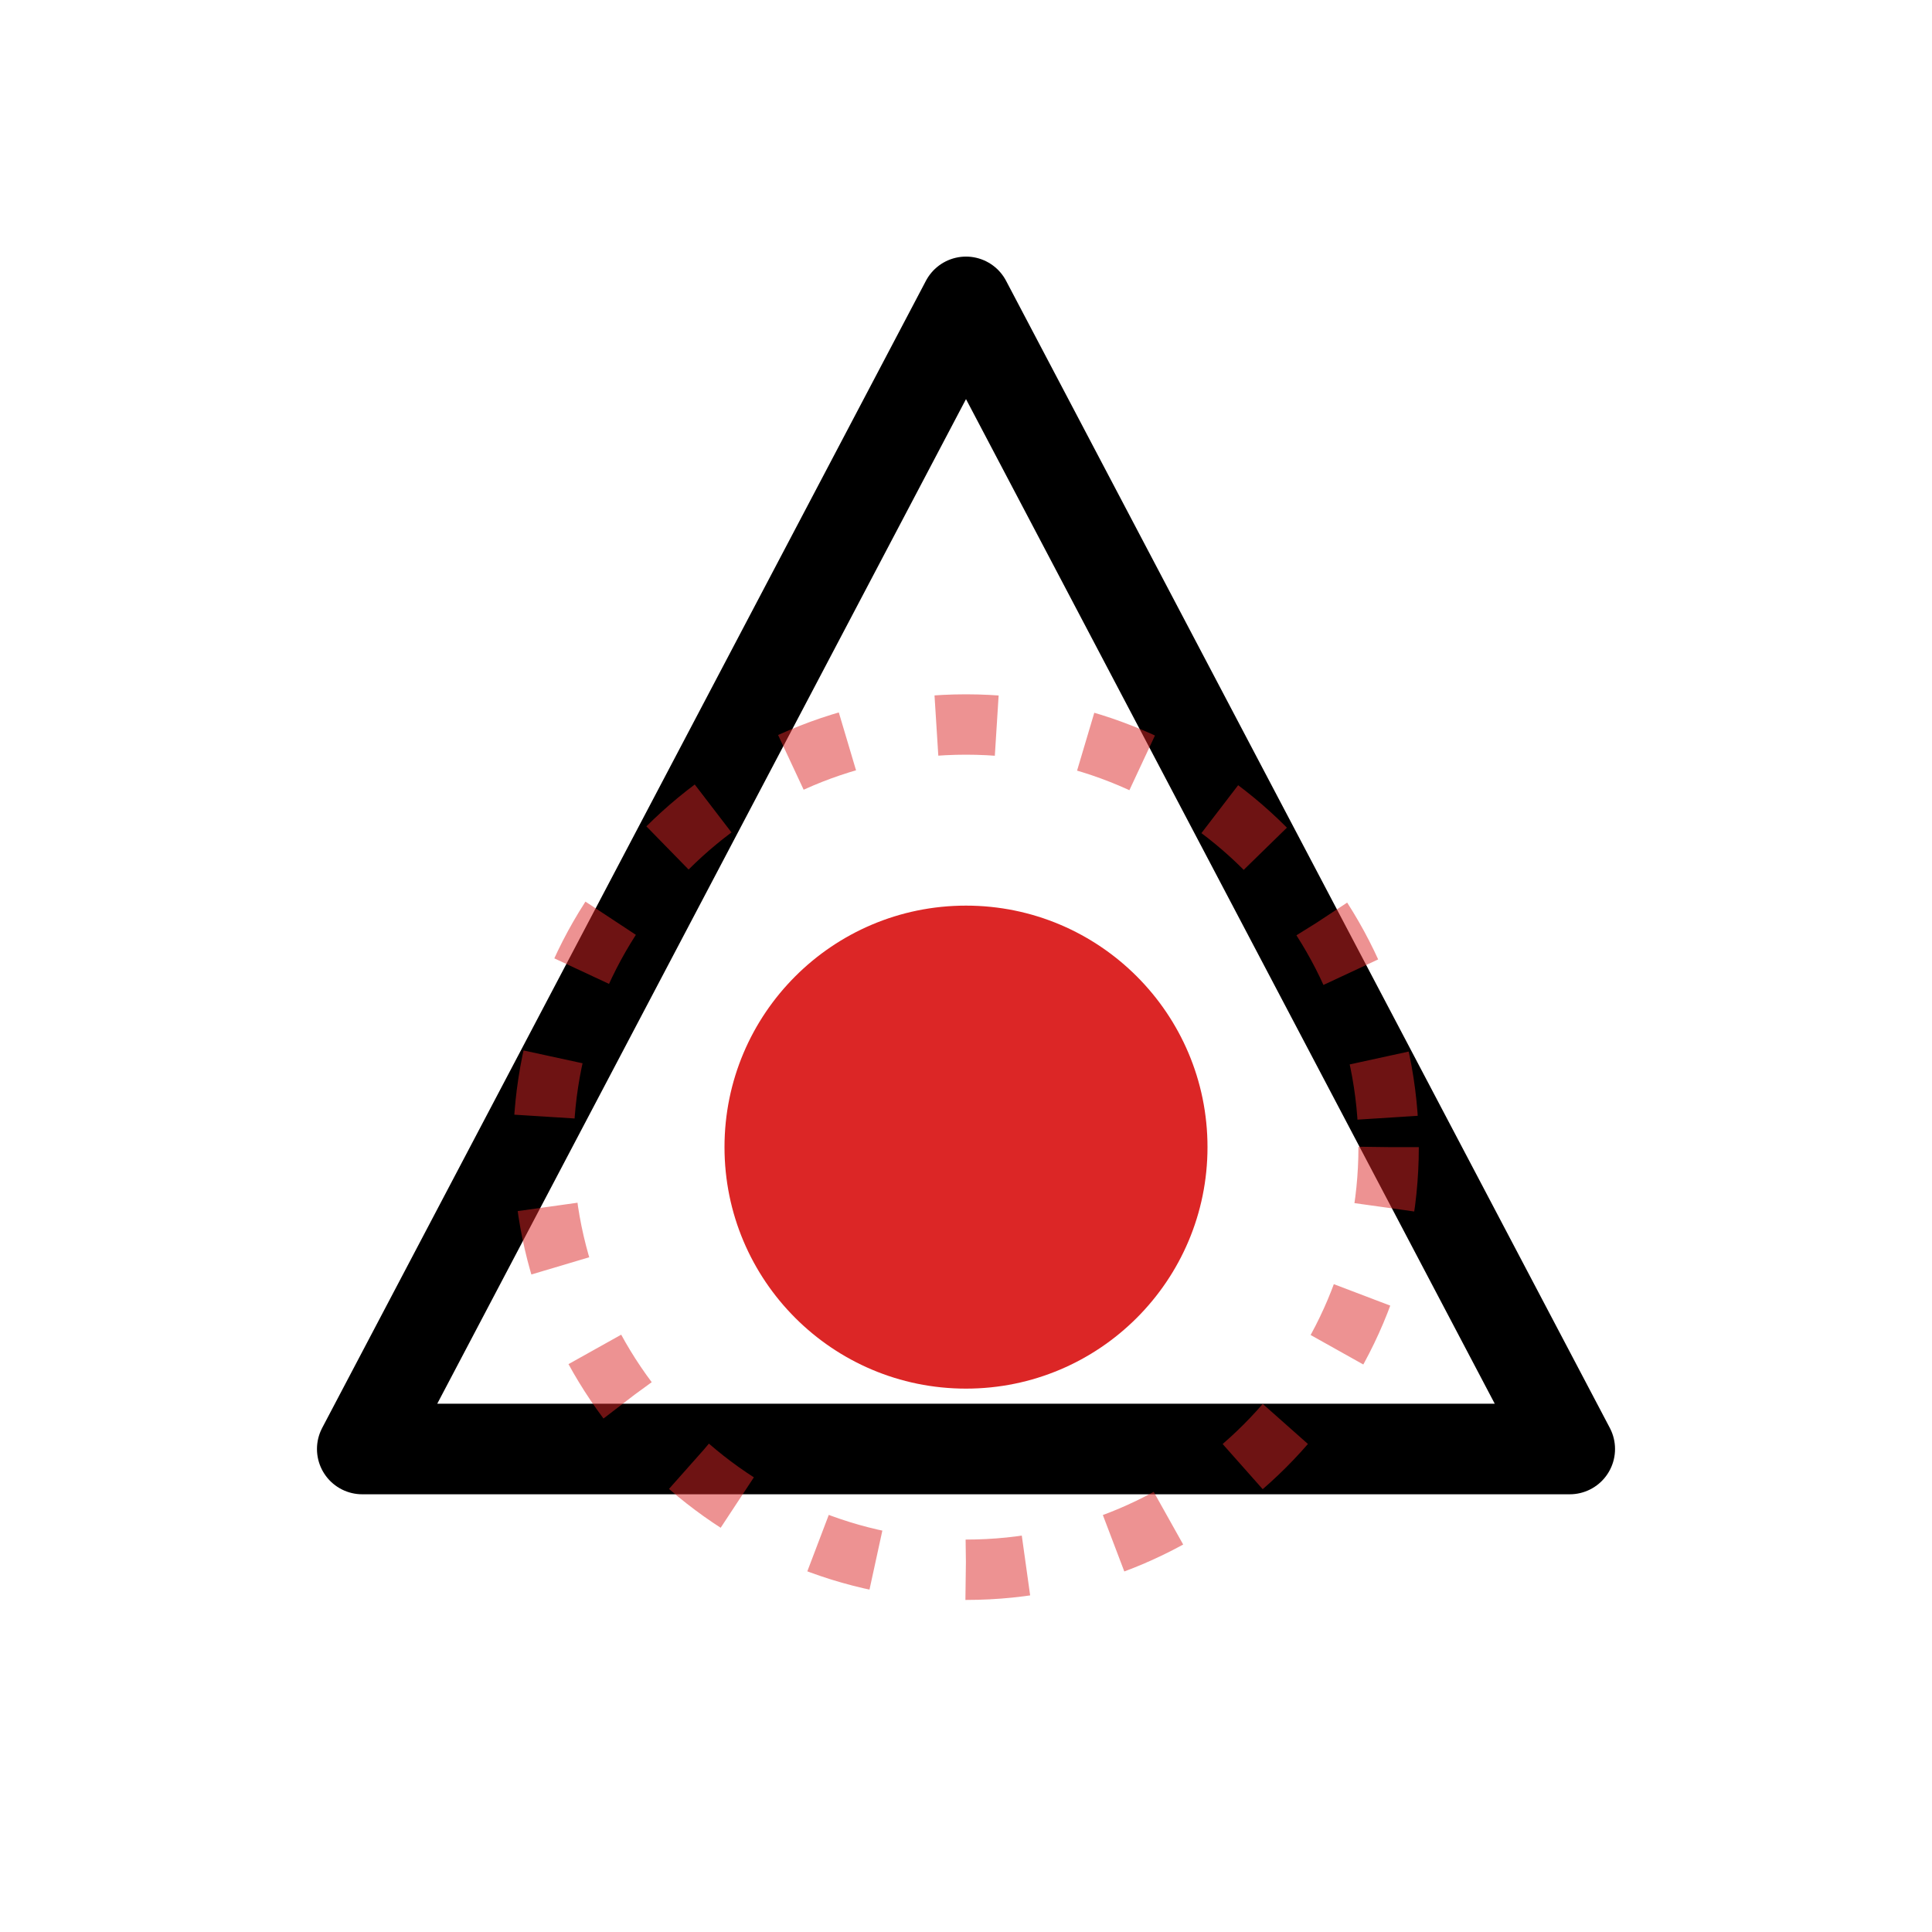
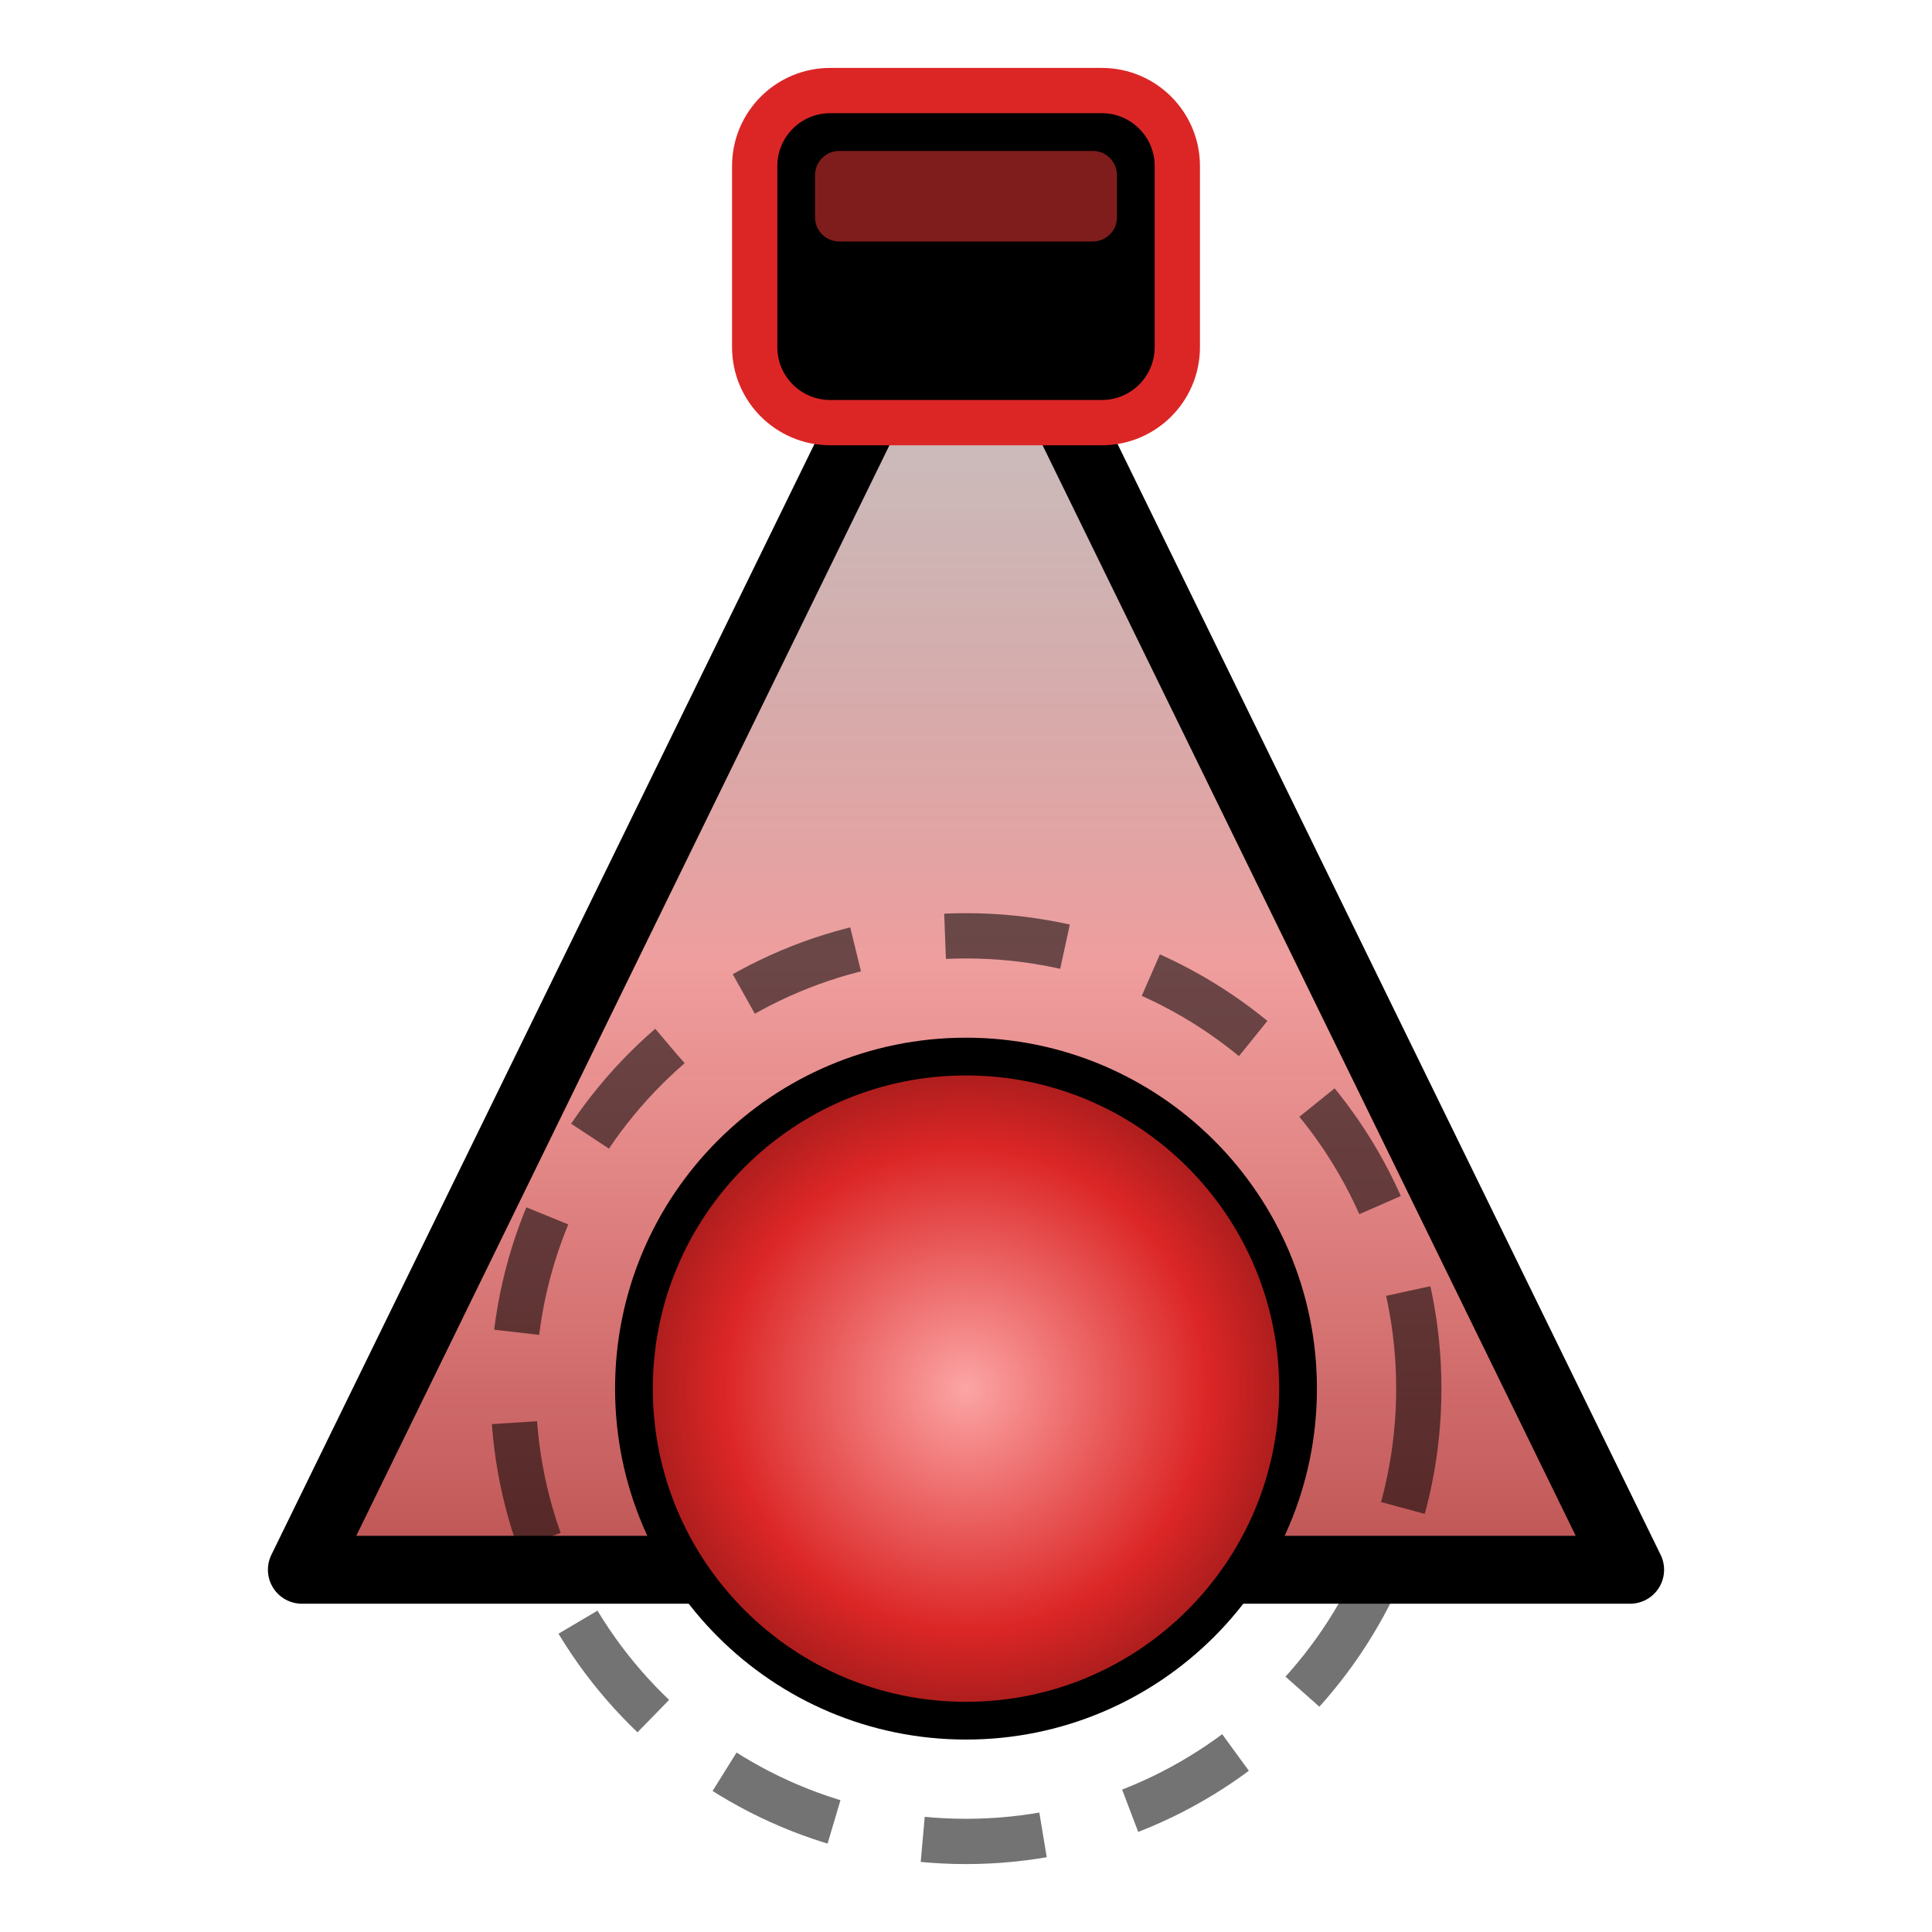
<svg xmlns="http://www.w3.org/2000/svg" viewBox="0 0 64 64">
-   <path d="M32 10 L52 48 H12 Z" fill="none" stroke="#000000" stroke-width="3" stroke-linejoin="round" />
-   <circle cx="32" cy="38" r="8" fill="#dc2626" />
-   <circle cx="32" cy="38" r="14" fill="none" stroke="#dc2626" stroke-width="2" opacity="0.5" stroke-dasharray="2 3" />
+   <defs>
+     <linearGradient id="mainFoot" x1="32" y1="6" x2="32" y2="58" gradientUnits="userSpaceOnUse">
+       <stop offset="0%" stop-color="#000000" stop-opacity="0.2" />
+       <stop offset="50%" stop-color="#dc2626" stop-opacity="0.45" />
+       <stop offset="100%" stop-color="#991b1b" stop-opacity="0.85" />
+     </linearGradient>
+     <radialGradient id="mainHot" cx="32" cy="46" r="16" gradientUnits="userSpaceOnUse">
+       <stop offset="0%" stop-color="#fca5a5" />
+       <stop offset="0.5" stop-color="#dc2626" />
+       <stop offset="1" stop-color="#450a0a" />
+     </radialGradient>
+   </defs>
+   <path d="M32 7 L54 52 H10 Z" fill="url(#mainFoot)" stroke="#000000" stroke-width="2.25" stroke-linejoin="round" />
+   <circle cx="32" cy="46" r="11" fill="url(#mainHot)" stroke="#000000" stroke-width="1.25" />
+   <circle cx="32" cy="46" r="15" fill="none" stroke="#000000" stroke-width="1.5" opacity="0.55" stroke-dasharray="4 3" />
+   <rect x="25" y="3" width="14" height="11" rx="2.5" fill="#000000" stroke="#dc2626" stroke-width="1.5" />
+   <rect x="27" y="5" width="10" height="3" rx="0.8" fill="#7f1d1d" />
</svg>
